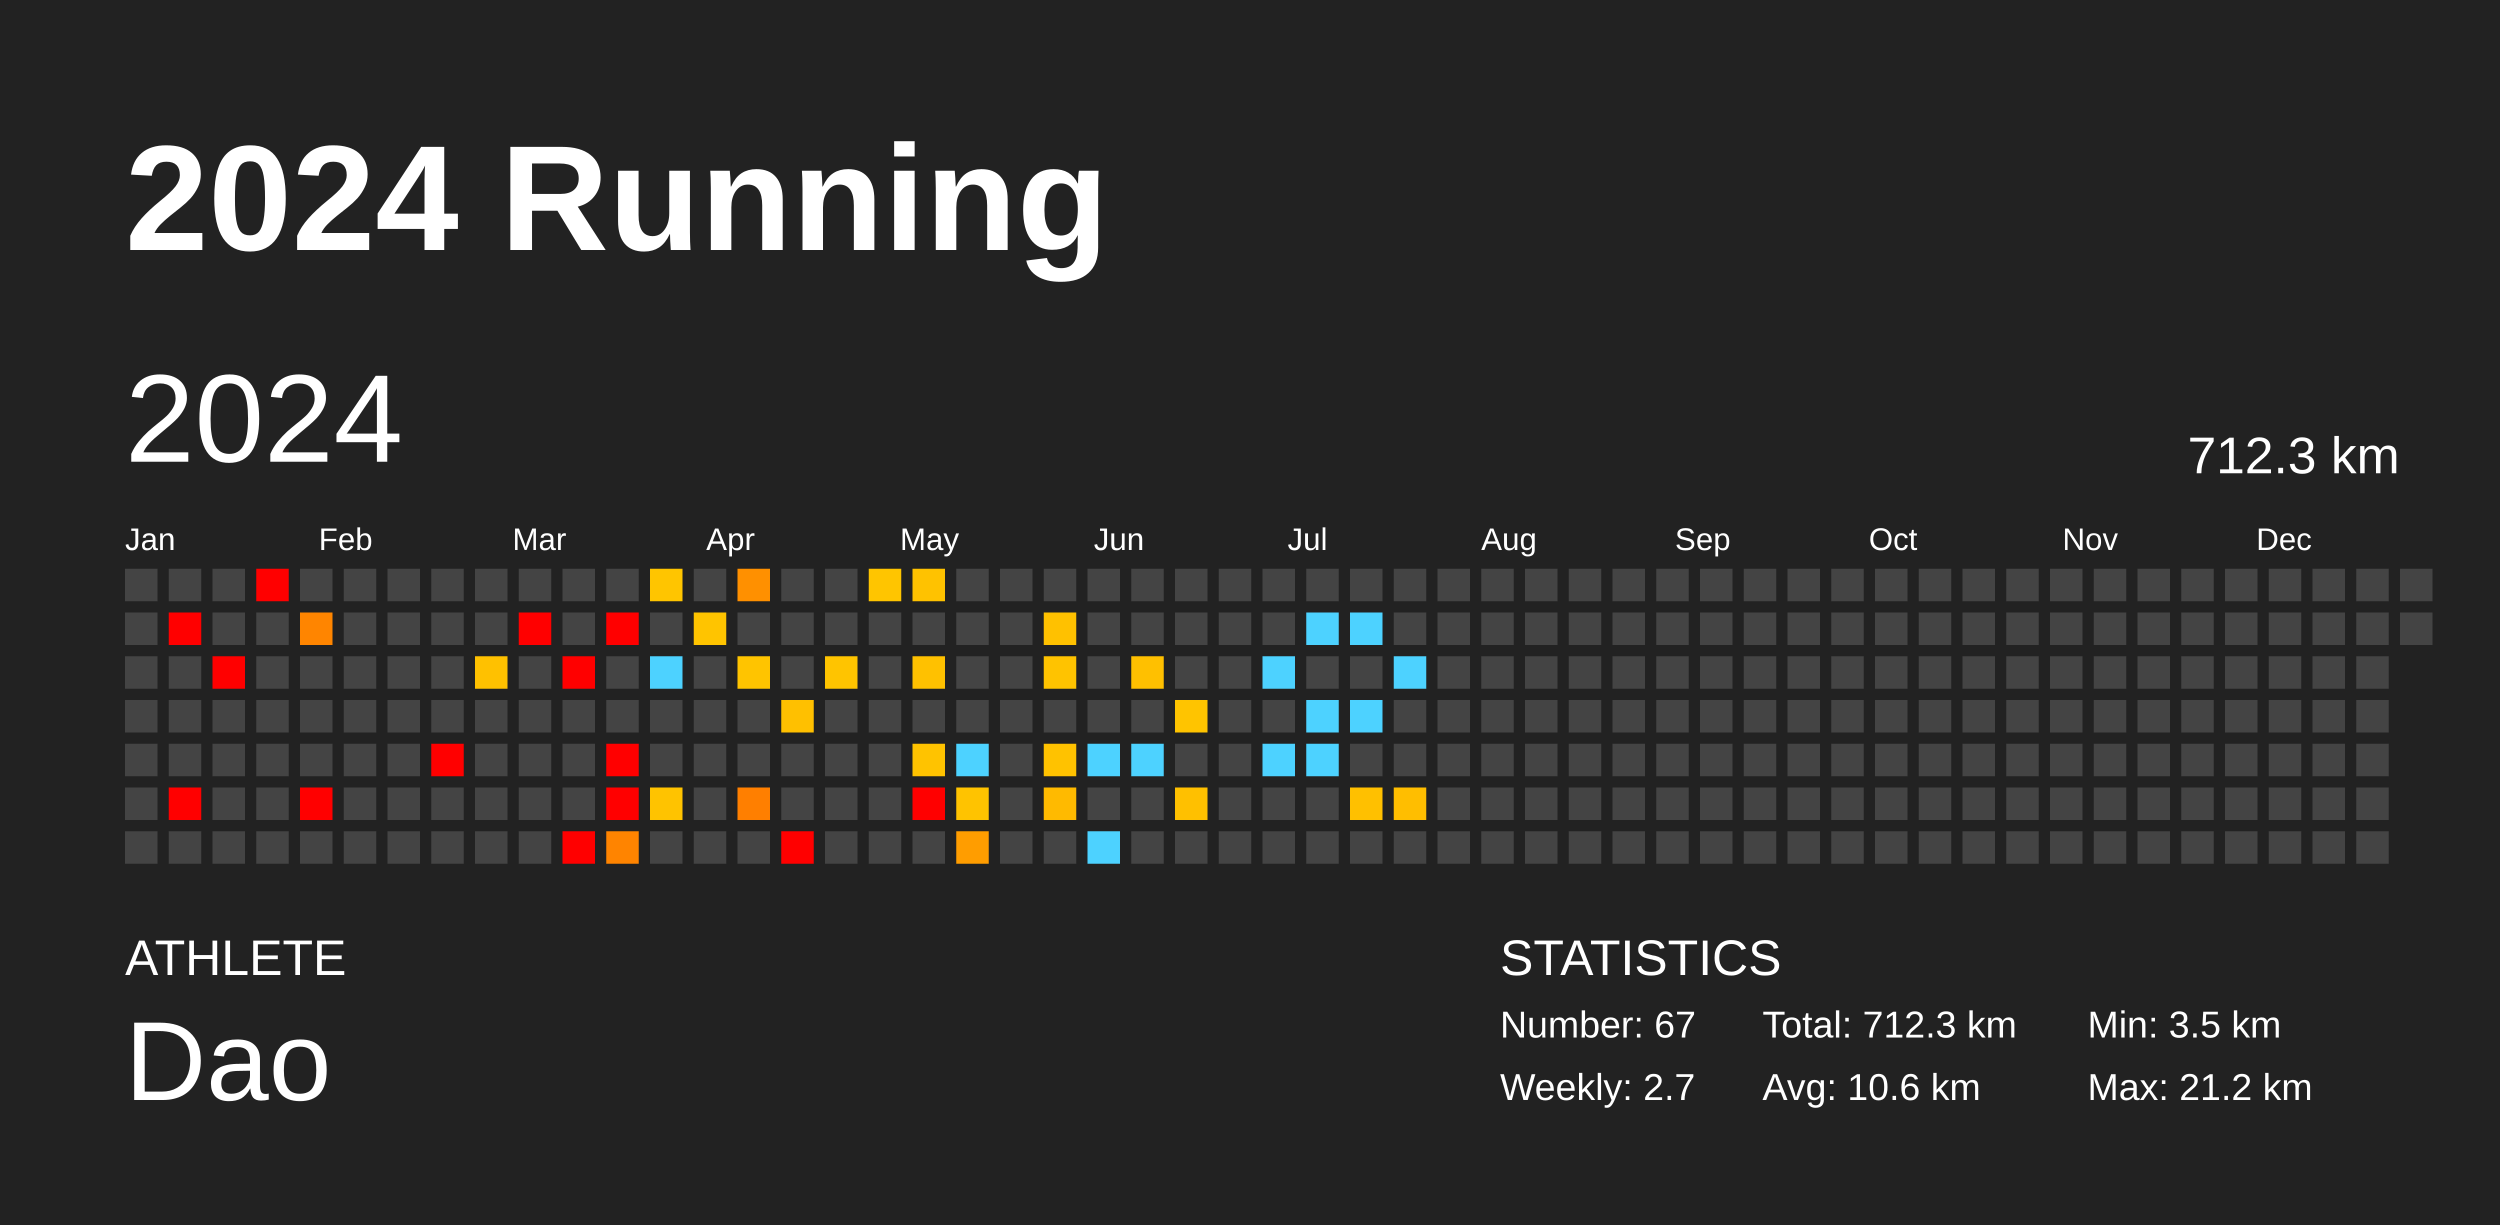
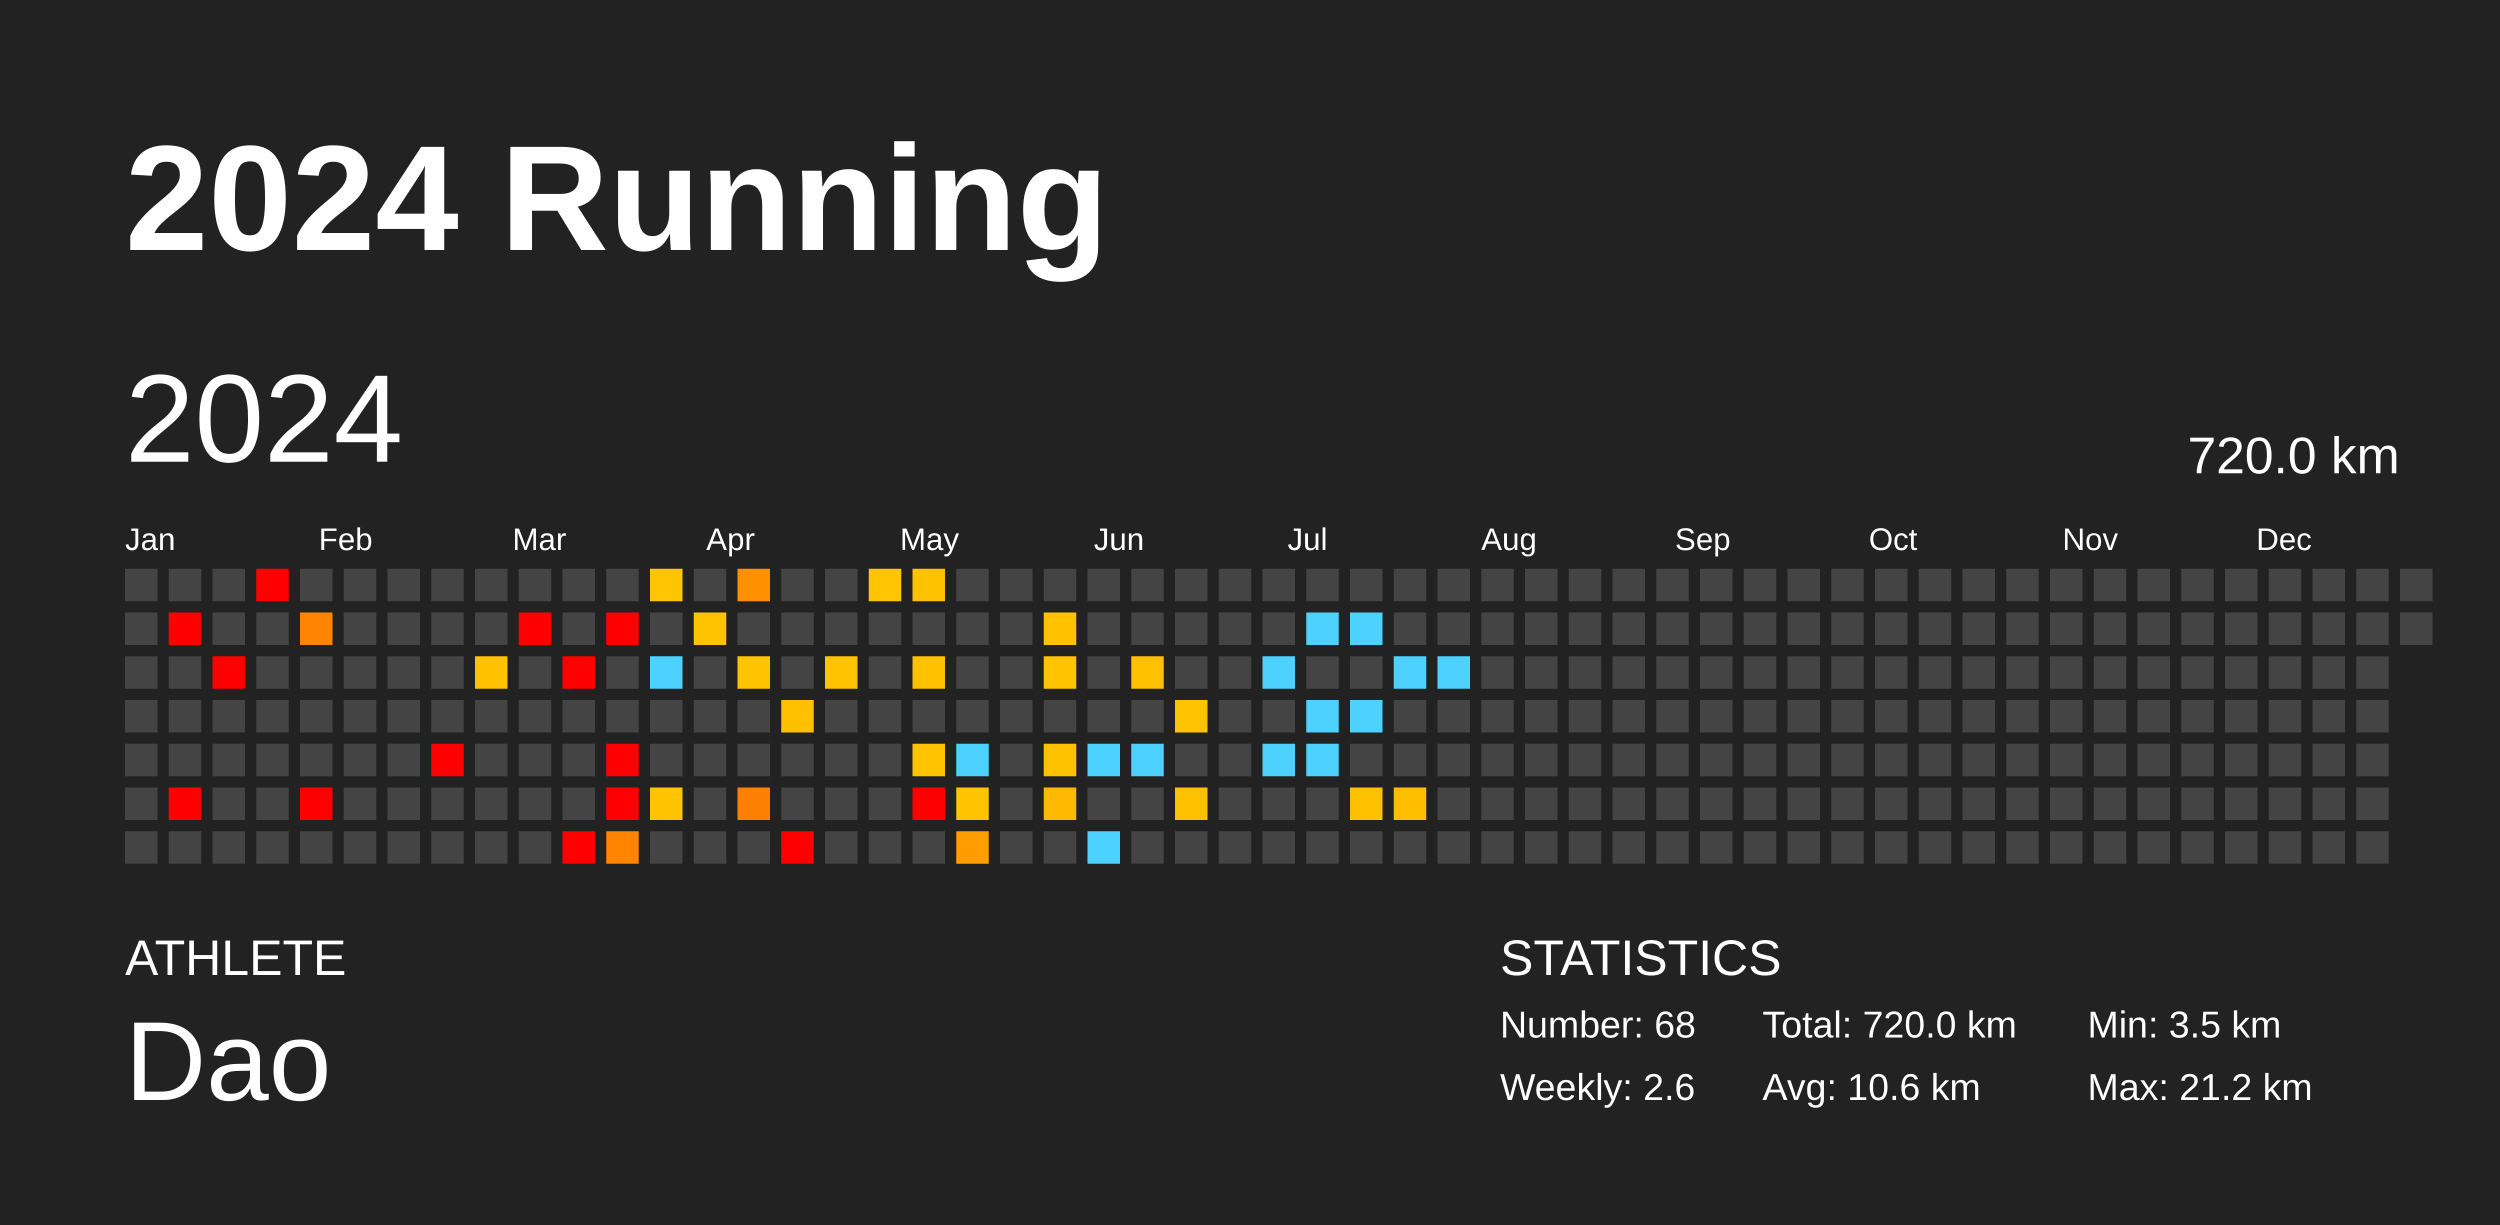
<svg xmlns="http://www.w3.org/2000/svg" baseProfile="full" height="98mm" version="1.1" viewBox="0,0,200,98" width="200mm">
  <defs />
  <rect fill="#222222" height="98" width="200" x="0" y="0" />
  <text fill="#FFFFFF" style="font-size:12px; font-family:Arial; font-weight:bold;" x="10" y="20">2024 Running</text>
  <text fill="#FFFFFF" style="font-size:4px; font-family:Arial" x="10" y="78">ATHLETE</text>
  <text fill="#FFFFFF" style="font-size:9px; font-family:Arial" x="10" y="88">Dao</text>
  <text fill="#FFFFFF" style="font-size:4px; font-family:Arial" x="120" y="78">STATISTICS</text>
-   <text fill="#FFFFFF" style="font-size:3px; font-family:Arial" x="120" y="83">Number: 67</text>
-   <text fill="#FFFFFF" style="font-size:3px; font-family:Arial" x="120" y="88">Weekly: 2.7</text>
-   <text fill="#FFFFFF" style="font-size:3px; font-family:Arial" x="141" y="83">Total: 712.3 km</text>
+   <text fill="#FFFFFF" style="font-size:3px; font-family:Arial" x="120" y="83">Number: 68</text>
+   <text fill="#FFFFFF" style="font-size:3px; font-family:Arial" x="120" y="88">Weekly: 2.6</text>
+   <text fill="#FFFFFF" style="font-size:3px; font-family:Arial" x="141" y="83">Total: 720.0 km</text>
  <text fill="#FFFFFF" style="font-size:3px; font-family:Arial" x="141" y="88">Avg: 10.6 km</text>
  <text fill="#FFFFFF" style="font-size:3px; font-family:Arial" x="167" y="83">Min: 3.5 km</text>
  <text fill="#FFFFFF" style="font-size:3px; font-family:Arial" x="167" y="88">Max: 21.2 km</text>
  <text dominant-baseline="hanging" fill="#FFFFFF" style="font-size:10.0px; font-family:Arial;" x="10" y="30">2024</text>
-   <text dominant-baseline="hanging" fill="#FFFFFF" style="font-size:4.125px; font-family:Arial;" x="175" y="35">712.3 km</text>
+   <text dominant-baseline="hanging" fill="#FFFFFF" style="font-size:4.125px; font-family:Arial;" x="175" y="35">720.0 km</text>
  <text fill="#FFFFFF" style="font-size:2.5px; font-family:Arial" x="10.0" y="44">Jan</text>
  <text fill="#FFFFFF" style="font-size:2.5px; font-family:Arial" x="25.5" y="44">Feb</text>
  <text fill="#FFFFFF" style="font-size:2.5px; font-family:Arial" x="41.0" y="44">Mar</text>
  <text fill="#FFFFFF" style="font-size:2.5px; font-family:Arial" x="56.5" y="44">Apr</text>
  <text fill="#FFFFFF" style="font-size:2.5px; font-family:Arial" x="72.0" y="44">May</text>
  <text fill="#FFFFFF" style="font-size:2.5px; font-family:Arial" x="87.5" y="44">Jun</text>
  <text fill="#FFFFFF" style="font-size:2.5px; font-family:Arial" x="103.0" y="44">Jul</text>
  <text fill="#FFFFFF" style="font-size:2.5px; font-family:Arial" x="118.5" y="44">Aug</text>
  <text fill="#FFFFFF" style="font-size:2.5px; font-family:Arial" x="134.0" y="44">Sep</text>
  <text fill="#FFFFFF" style="font-size:2.5px; font-family:Arial" x="149.5" y="44">Oct</text>
  <text fill="#FFFFFF" style="font-size:2.5px; font-family:Arial" x="165.0" y="44">Nov</text>
  <text fill="#FFFFFF" style="font-size:2.5px; font-family:Arial" x="180.5" y="44">Dec</text>
  <rect fill="#444444" height="2.6" width="2.6" x="10.0" y="45.5" />
  <rect fill="#444444" height="2.6" width="2.6" x="10.0" y="49.0" />
  <rect fill="#444444" height="2.6" width="2.6" x="10.0" y="52.5" />
  <rect fill="#444444" height="2.6" width="2.6" x="10.0" y="56.0" />
  <rect fill="#444444" height="2.6" width="2.6" x="10.0" y="59.5" />
  <rect fill="#444444" height="2.6" width="2.6" x="10.0" y="63.0" />
  <rect fill="#444444" height="2.6" width="2.6" x="10.0" y="66.5" />
  <rect fill="#444444" height="2.6" width="2.6" x="13.5" y="45.5" />
  <rect fill="red" height="2.6" width="2.6" x="13.5" y="49.0" />
  <rect fill="#444444" height="2.6" width="2.6" x="13.5" y="52.5" />
  <rect fill="#444444" height="2.6" width="2.6" x="13.5" y="56.0" />
  <rect fill="#444444" height="2.6" width="2.6" x="13.5" y="59.5" />
  <rect fill="red" height="2.6" width="2.6" x="13.5" y="63.0" />
  <rect fill="#444444" height="2.6" width="2.6" x="13.5" y="66.5" />
  <rect fill="#444444" height="2.6" width="2.6" x="17.0" y="45.5" />
  <rect fill="#444444" height="2.6" width="2.6" x="17.0" y="49.0" />
  <rect fill="red" height="2.6" width="2.6" x="17.0" y="52.5" />
  <rect fill="#444444" height="2.6" width="2.6" x="17.0" y="56.0" />
  <rect fill="#444444" height="2.6" width="2.6" x="17.0" y="59.5" />
  <rect fill="#444444" height="2.6" width="2.6" x="17.0" y="63.0" />
  <rect fill="#444444" height="2.6" width="2.6" x="17.0" y="66.5" />
  <rect fill="red" height="2.6" width="2.6" x="20.5" y="45.5" />
  <rect fill="#444444" height="2.6" width="2.6" x="20.5" y="49.0" />
  <rect fill="#444444" height="2.6" width="2.6" x="20.5" y="52.5" />
  <rect fill="#444444" height="2.6" width="2.6" x="20.5" y="56.0" />
  <rect fill="#444444" height="2.6" width="2.6" x="20.5" y="59.5" />
  <rect fill="#444444" height="2.6" width="2.6" x="20.5" y="63.0" />
  <rect fill="#444444" height="2.6" width="2.6" x="20.5" y="66.5" />
  <rect fill="#444444" height="2.6" width="2.6" x="24.0" y="45.5" />
  <rect fill="#ff8500" height="2.6" width="2.6" x="24.0" y="49.0" />
  <rect fill="#444444" height="2.6" width="2.6" x="24.0" y="52.5" />
  <rect fill="#444444" height="2.6" width="2.6" x="24.0" y="56.0" />
  <rect fill="#444444" height="2.6" width="2.6" x="24.0" y="59.5" />
  <rect fill="red" height="2.6" width="2.6" x="24.0" y="63.0" />
  <rect fill="#444444" height="2.6" width="2.6" x="24.0" y="66.5" />
  <rect fill="#444444" height="2.6" width="2.6" x="27.5" y="45.5" />
  <rect fill="#444444" height="2.6" width="2.6" x="27.5" y="49.0" />
  <rect fill="#444444" height="2.6" width="2.6" x="27.5" y="52.5" />
  <rect fill="#444444" height="2.6" width="2.6" x="27.5" y="56.0" />
  <rect fill="#444444" height="2.6" width="2.6" x="27.5" y="59.5" />
  <rect fill="#444444" height="2.6" width="2.6" x="27.5" y="63.0" />
  <rect fill="#444444" height="2.6" width="2.6" x="27.5" y="66.5" />
  <rect fill="#444444" height="2.6" width="2.6" x="31.0" y="45.5" />
  <rect fill="#444444" height="2.6" width="2.6" x="31.0" y="49.0" />
  <rect fill="#444444" height="2.6" width="2.6" x="31.0" y="52.5" />
  <rect fill="#444444" height="2.6" width="2.6" x="31.0" y="56.0" />
  <rect fill="#444444" height="2.6" width="2.6" x="31.0" y="59.5" />
  <rect fill="#444444" height="2.6" width="2.6" x="31.0" y="63.0" />
  <rect fill="#444444" height="2.6" width="2.6" x="31.0" y="66.5" />
  <rect fill="#444444" height="2.6" width="2.6" x="34.5" y="45.5" />
  <rect fill="#444444" height="2.6" width="2.6" x="34.5" y="49.0" />
  <rect fill="#444444" height="2.6" width="2.6" x="34.5" y="52.5" />
  <rect fill="#444444" height="2.6" width="2.6" x="34.5" y="56.0" />
  <rect fill="red" height="2.6" width="2.6" x="34.5" y="59.5" />
  <rect fill="#444444" height="2.6" width="2.6" x="34.5" y="63.0" />
  <rect fill="#444444" height="2.6" width="2.6" x="34.5" y="66.5" />
  <rect fill="#444444" height="2.6" width="2.6" x="38.0" y="45.5" />
  <rect fill="#444444" height="2.6" width="2.6" x="38.0" y="49.0" />
  <rect fill="#ffc100" height="2.6" width="2.6" x="38.0" y="52.5" />
  <rect fill="#444444" height="2.6" width="2.6" x="38.0" y="56.0" />
  <rect fill="#444444" height="2.6" width="2.6" x="38.0" y="59.5" />
  <rect fill="#444444" height="2.6" width="2.6" x="38.0" y="63.0" />
  <rect fill="#444444" height="2.6" width="2.6" x="38.0" y="66.5" />
  <rect fill="#444444" height="2.6" width="2.6" x="41.5" y="45.5" />
  <rect fill="red" height="2.6" width="2.6" x="41.5" y="49.0" />
  <rect fill="#444444" height="2.6" width="2.6" x="41.5" y="52.5" />
  <rect fill="#444444" height="2.6" width="2.6" x="41.5" y="56.0" />
  <rect fill="#444444" height="2.6" width="2.6" x="41.5" y="59.5" />
  <rect fill="#444444" height="2.6" width="2.6" x="41.5" y="63.0" />
  <rect fill="#444444" height="2.6" width="2.6" x="41.5" y="66.5" />
  <rect fill="#444444" height="2.6" width="2.6" x="45.0" y="45.5" />
  <rect fill="#444444" height="2.6" width="2.6" x="45.0" y="49.0" />
  <rect fill="red" height="2.6" width="2.6" x="45.0" y="52.5" />
  <rect fill="#444444" height="2.6" width="2.6" x="45.0" y="56.0" />
  <rect fill="#444444" height="2.6" width="2.6" x="45.0" y="59.5" />
  <rect fill="#444444" height="2.6" width="2.6" x="45.0" y="63.0" />
  <rect fill="red" height="2.6" width="2.6" x="45.0" y="66.5" />
  <rect fill="#444444" height="2.6" width="2.6" x="48.5" y="45.5" />
  <rect fill="red" height="2.6" width="2.6" x="48.5" y="49.0" />
  <rect fill="#444444" height="2.6" width="2.6" x="48.5" y="52.5" />
  <rect fill="#444444" height="2.6" width="2.6" x="48.5" y="56.0" />
  <rect fill="red" height="2.6" width="2.6" x="48.5" y="59.5" />
  <rect fill="red" height="2.6" width="2.6" x="48.5" y="63.0" />
  <rect fill="#ff8400" height="2.6" width="2.6" x="48.5" y="66.5" />
  <rect fill="#ffc500" height="2.6" width="2.6" x="52.0" y="45.5" />
  <rect fill="#444444" height="2.6" width="2.6" x="52.0" y="49.0" />
  <rect fill="#4dd2ff" height="2.6" width="2.6" x="52.0" y="52.5" />
  <rect fill="#444444" height="2.6" width="2.6" x="52.0" y="56.0" />
  <rect fill="#444444" height="2.6" width="2.6" x="52.0" y="59.5" />
  <rect fill="#ffc300" height="2.6" width="2.6" x="52.0" y="63.0" />
  <rect fill="#444444" height="2.6" width="2.6" x="52.0" y="66.5" />
  <rect fill="#444444" height="2.6" width="2.6" x="55.5" y="45.5" />
  <rect fill="#ffc400" height="2.6" width="2.6" x="55.5" y="49.0" />
  <rect fill="#444444" height="2.6" width="2.6" x="55.5" y="52.5" />
  <rect fill="#444444" height="2.6" width="2.6" x="55.5" y="56.0" />
  <rect fill="#444444" height="2.6" width="2.6" x="55.5" y="59.5" />
  <rect fill="#444444" height="2.6" width="2.6" x="55.5" y="63.0" />
  <rect fill="#444444" height="2.6" width="2.6" x="55.5" y="66.5" />
  <rect fill="#ff9000" height="2.6" width="2.6" x="59.0" y="45.5" />
  <rect fill="#444444" height="2.6" width="2.6" x="59.0" y="49.0" />
  <rect fill="#ffc400" height="2.6" width="2.6" x="59.0" y="52.5" />
  <rect fill="#444444" height="2.6" width="2.6" x="59.0" y="56.0" />
  <rect fill="#444444" height="2.6" width="2.6" x="59.0" y="59.5" />
  <rect fill="#ff7f00" height="2.6" width="2.6" x="59.0" y="63.0" />
  <rect fill="#444444" height="2.6" width="2.6" x="59.0" y="66.5" />
  <rect fill="#444444" height="2.6" width="2.6" x="62.5" y="45.5" />
  <rect fill="#444444" height="2.6" width="2.6" x="62.5" y="49.0" />
  <rect fill="#444444" height="2.6" width="2.6" x="62.5" y="52.5" />
  <rect fill="#ffc000" height="2.6" width="2.6" x="62.5" y="56.0" />
  <rect fill="#444444" height="2.6" width="2.6" x="62.5" y="59.5" />
  <rect fill="#444444" height="2.6" width="2.6" x="62.5" y="63.0" />
  <rect fill="red" height="2.6" width="2.6" x="62.5" y="66.5" />
  <rect fill="#444444" height="2.6" width="2.6" x="66.0" y="45.5" />
  <rect fill="#444444" height="2.6" width="2.6" x="66.0" y="49.0" />
  <rect fill="#ffc400" height="2.6" width="2.6" x="66.0" y="52.5" />
  <rect fill="#444444" height="2.6" width="2.6" x="66.0" y="56.0" />
  <rect fill="#444444" height="2.6" width="2.6" x="66.0" y="59.5" />
  <rect fill="#444444" height="2.6" width="2.6" x="66.0" y="63.0" />
  <rect fill="#444444" height="2.6" width="2.6" x="66.0" y="66.5" />
  <rect fill="#ffc500" height="2.6" width="2.6" x="69.5" y="45.5" />
  <rect fill="#444444" height="2.6" width="2.6" x="69.5" y="49.0" />
  <rect fill="#444444" height="2.6" width="2.6" x="69.5" y="52.5" />
  <rect fill="#444444" height="2.6" width="2.6" x="69.5" y="56.0" />
  <rect fill="#444444" height="2.6" width="2.6" x="69.5" y="59.5" />
  <rect fill="#444444" height="2.6" width="2.6" x="69.5" y="63.0" />
  <rect fill="#444444" height="2.6" width="2.6" x="69.5" y="66.5" />
  <rect fill="#ffc200" height="2.6" width="2.6" x="73.0" y="45.5" />
  <rect fill="#444444" height="2.6" width="2.6" x="73.0" y="49.0" />
  <rect fill="#ffc100" height="2.6" width="2.6" x="73.0" y="52.5" />
  <rect fill="#444444" height="2.6" width="2.6" x="73.0" y="56.0" />
  <rect fill="#ffc300" height="2.6" width="2.6" x="73.0" y="59.5" />
  <rect fill="red" height="2.6" width="2.6" x="73.0" y="63.0" />
  <rect fill="#444444" height="2.6" width="2.6" x="73.0" y="66.5" />
  <rect fill="#444444" height="2.6" width="2.6" x="76.5" y="45.5" />
  <rect fill="#444444" height="2.6" width="2.6" x="76.5" y="49.0" />
  <rect fill="#444444" height="2.6" width="2.6" x="76.5" y="52.5" />
  <rect fill="#444444" height="2.6" width="2.6" x="76.5" y="56.0" />
  <rect fill="#4dd2ff" height="2.6" width="2.6" x="76.5" y="59.5" />
  <rect fill="#ffc300" height="2.6" width="2.6" x="76.5" y="63.0" />
  <rect fill="#ff9d00" height="2.6" width="2.6" x="76.5" y="66.5" />
  <rect fill="#444444" height="2.6" width="2.6" x="80.0" y="45.5" />
  <rect fill="#444444" height="2.6" width="2.6" x="80.0" y="49.0" />
  <rect fill="#444444" height="2.6" width="2.6" x="80.0" y="52.5" />
  <rect fill="#444444" height="2.6" width="2.6" x="80.0" y="56.0" />
  <rect fill="#444444" height="2.6" width="2.6" x="80.0" y="59.5" />
  <rect fill="#444444" height="2.6" width="2.6" x="80.0" y="63.0" />
  <rect fill="#444444" height="2.6" width="2.6" x="80.0" y="66.5" />
  <rect fill="#444444" height="2.6" width="2.6" x="83.5" y="45.5" />
  <rect fill="#ffc100" height="2.6" width="2.6" x="83.5" y="49.0" />
  <rect fill="#ffc300" height="2.6" width="2.6" x="83.5" y="52.5" />
  <rect fill="#444444" height="2.6" width="2.6" x="83.5" y="56.0" />
  <rect fill="#ffc200" height="2.6" width="2.6" x="83.5" y="59.5" />
  <rect fill="#ffba00" height="2.6" width="2.6" x="83.5" y="63.0" />
  <rect fill="#444444" height="2.6" width="2.6" x="83.5" y="66.5" />
  <rect fill="#444444" height="2.6" width="2.6" x="87.0" y="45.5" />
  <rect fill="#444444" height="2.6" width="2.6" x="87.0" y="49.0" />
  <rect fill="#444444" height="2.6" width="2.6" x="87.0" y="52.5" />
  <rect fill="#444444" height="2.6" width="2.6" x="87.0" y="56.0" />
  <rect fill="#4dd2ff" height="2.6" width="2.6" x="87.0" y="59.5" />
  <rect fill="#444444" height="2.6" width="2.6" x="87.0" y="63.0" />
  <rect fill="#4dd2ff" height="2.6" width="2.6" x="87.0" y="66.5" />
  <rect fill="#444444" height="2.6" width="2.6" x="90.5" y="45.5" />
  <rect fill="#444444" height="2.6" width="2.6" x="90.5" y="49.0" />
  <rect fill="#ffc000" height="2.6" width="2.6" x="90.5" y="52.5" />
  <rect fill="#444444" height="2.6" width="2.6" x="90.5" y="56.0" />
  <rect fill="#4dd2ff" height="2.6" width="2.6" x="90.5" y="59.5" />
  <rect fill="#444444" height="2.6" width="2.6" x="90.5" y="63.0" />
  <rect fill="#444444" height="2.6" width="2.6" x="90.5" y="66.5" />
  <rect fill="#444444" height="2.6" width="2.6" x="94.0" y="45.5" />
  <rect fill="#444444" height="2.6" width="2.6" x="94.0" y="49.0" />
  <rect fill="#444444" height="2.6" width="2.6" x="94.0" y="52.5" />
  <rect fill="#ffc400" height="2.6" width="2.6" x="94.0" y="56.0" />
  <rect fill="#444444" height="2.6" width="2.6" x="94.0" y="59.5" />
  <rect fill="#ffc000" height="2.6" width="2.6" x="94.0" y="63.0" />
  <rect fill="#444444" height="2.6" width="2.6" x="94.0" y="66.5" />
  <rect fill="#444444" height="2.6" width="2.6" x="97.5" y="45.5" />
  <rect fill="#444444" height="2.6" width="2.6" x="97.5" y="49.0" />
  <rect fill="#444444" height="2.6" width="2.6" x="97.5" y="52.5" />
  <rect fill="#444444" height="2.6" width="2.6" x="97.5" y="56.0" />
  <rect fill="#444444" height="2.6" width="2.6" x="97.5" y="59.5" />
  <rect fill="#444444" height="2.6" width="2.6" x="97.5" y="63.0" />
  <rect fill="#444444" height="2.6" width="2.6" x="97.5" y="66.5" />
  <rect fill="#444444" height="2.6" width="2.6" x="101.0" y="45.5" />
  <rect fill="#444444" height="2.6" width="2.6" x="101.0" y="49.0" />
  <rect fill="#4dd2ff" height="2.6" width="2.6" x="101.0" y="52.5" />
  <rect fill="#444444" height="2.6" width="2.6" x="101.0" y="56.0" />
  <rect fill="#4dd2ff" height="2.6" width="2.6" x="101.0" y="59.5" />
  <rect fill="#444444" height="2.6" width="2.6" x="101.0" y="63.0" />
  <rect fill="#444444" height="2.6" width="2.6" x="101.0" y="66.5" />
  <rect fill="#444444" height="2.6" width="2.6" x="104.5" y="45.5" />
  <rect fill="#4dd2ff" height="2.6" width="2.6" x="104.5" y="49.0" />
  <rect fill="#444444" height="2.6" width="2.6" x="104.5" y="52.5" />
  <rect fill="#4dd2ff" height="2.6" width="2.6" x="104.5" y="56.0" />
  <rect fill="#4dd2ff" height="2.6" width="2.6" x="104.5" y="59.5" />
  <rect fill="#444444" height="2.6" width="2.6" x="104.5" y="63.0" />
  <rect fill="#444444" height="2.6" width="2.6" x="104.5" y="66.5" />
  <rect fill="#444444" height="2.6" width="2.6" x="108.0" y="45.5" />
  <rect fill="#4dd2ff" height="2.6" width="2.6" x="108.0" y="49.0" />
  <rect fill="#444444" height="2.6" width="2.6" x="108.0" y="52.5" />
  <rect fill="#4dd2ff" height="2.6" width="2.6" x="108.0" y="56.0" />
  <rect fill="#444444" height="2.6" width="2.6" x="108.0" y="59.5" />
  <rect fill="#ffc000" height="2.6" width="2.6" x="108.0" y="63.0" />
  <rect fill="#444444" height="2.6" width="2.6" x="108.0" y="66.5" />
  <rect fill="#444444" height="2.6" width="2.6" x="111.5" y="45.5" />
  <rect fill="#444444" height="2.6" width="2.6" x="111.5" y="49.0" />
  <rect fill="#4dd2ff" height="2.6" width="2.6" x="111.5" y="52.5" />
  <rect fill="#444444" height="2.6" width="2.6" x="111.5" y="56.0" />
  <rect fill="#444444" height="2.6" width="2.6" x="111.5" y="59.5" />
  <rect fill="#ffbe00" height="2.6" width="2.6" x="111.5" y="63.0" />
  <rect fill="#444444" height="2.6" width="2.6" x="111.5" y="66.5" />
  <rect fill="#444444" height="2.6" width="2.6" x="115.0" y="45.5" />
  <rect fill="#444444" height="2.6" width="2.6" x="115.0" y="49.0" />
-   <rect fill="#444444" height="2.6" width="2.6" x="115.0" y="52.5" />
+   <rect fill="#4dd2ff" height="2.6" width="2.6" x="115.0" y="52.5" />
  <rect fill="#444444" height="2.6" width="2.6" x="115.0" y="56.0" />
  <rect fill="#444444" height="2.6" width="2.6" x="115.0" y="59.5" />
  <rect fill="#444444" height="2.6" width="2.6" x="115.0" y="63.0" />
  <rect fill="#444444" height="2.6" width="2.6" x="115.0" y="66.5" />
  <rect fill="#444444" height="2.6" width="2.6" x="118.5" y="45.5" />
  <rect fill="#444444" height="2.6" width="2.6" x="118.5" y="49.0" />
  <rect fill="#444444" height="2.6" width="2.6" x="118.5" y="52.5" />
  <rect fill="#444444" height="2.6" width="2.6" x="118.5" y="56.0" />
  <rect fill="#444444" height="2.6" width="2.6" x="118.5" y="59.5" />
  <rect fill="#444444" height="2.6" width="2.6" x="118.5" y="63.0" />
  <rect fill="#444444" height="2.6" width="2.6" x="118.5" y="66.5" />
  <rect fill="#444444" height="2.6" width="2.6" x="122.0" y="45.5" />
  <rect fill="#444444" height="2.6" width="2.6" x="122.0" y="49.0" />
  <rect fill="#444444" height="2.6" width="2.6" x="122.0" y="52.5" />
  <rect fill="#444444" height="2.6" width="2.6" x="122.0" y="56.0" />
  <rect fill="#444444" height="2.6" width="2.6" x="122.0" y="59.5" />
  <rect fill="#444444" height="2.6" width="2.6" x="122.0" y="63.0" />
  <rect fill="#444444" height="2.6" width="2.6" x="122.0" y="66.5" />
  <rect fill="#444444" height="2.6" width="2.6" x="125.5" y="45.5" />
  <rect fill="#444444" height="2.6" width="2.6" x="125.5" y="49.0" />
  <rect fill="#444444" height="2.6" width="2.6" x="125.5" y="52.5" />
  <rect fill="#444444" height="2.6" width="2.6" x="125.5" y="56.0" />
  <rect fill="#444444" height="2.6" width="2.6" x="125.5" y="59.5" />
  <rect fill="#444444" height="2.6" width="2.6" x="125.5" y="63.0" />
  <rect fill="#444444" height="2.6" width="2.6" x="125.5" y="66.5" />
  <rect fill="#444444" height="2.6" width="2.6" x="129.0" y="45.5" />
  <rect fill="#444444" height="2.6" width="2.6" x="129.0" y="49.0" />
  <rect fill="#444444" height="2.6" width="2.6" x="129.0" y="52.5" />
  <rect fill="#444444" height="2.6" width="2.6" x="129.0" y="56.0" />
  <rect fill="#444444" height="2.6" width="2.6" x="129.0" y="59.5" />
  <rect fill="#444444" height="2.6" width="2.6" x="129.0" y="63.0" />
  <rect fill="#444444" height="2.6" width="2.6" x="129.0" y="66.5" />
  <rect fill="#444444" height="2.6" width="2.6" x="132.5" y="45.5" />
  <rect fill="#444444" height="2.6" width="2.6" x="132.5" y="49.0" />
  <rect fill="#444444" height="2.6" width="2.6" x="132.5" y="52.5" />
  <rect fill="#444444" height="2.6" width="2.6" x="132.5" y="56.0" />
  <rect fill="#444444" height="2.6" width="2.6" x="132.5" y="59.5" />
  <rect fill="#444444" height="2.6" width="2.6" x="132.5" y="63.0" />
  <rect fill="#444444" height="2.6" width="2.6" x="132.5" y="66.5" />
  <rect fill="#444444" height="2.6" width="2.6" x="136.0" y="45.5" />
  <rect fill="#444444" height="2.6" width="2.6" x="136.0" y="49.0" />
  <rect fill="#444444" height="2.6" width="2.6" x="136.0" y="52.5" />
  <rect fill="#444444" height="2.6" width="2.6" x="136.0" y="56.0" />
  <rect fill="#444444" height="2.6" width="2.6" x="136.0" y="59.5" />
  <rect fill="#444444" height="2.6" width="2.6" x="136.0" y="63.0" />
  <rect fill="#444444" height="2.6" width="2.6" x="136.0" y="66.5" />
  <rect fill="#444444" height="2.6" width="2.6" x="139.5" y="45.5" />
  <rect fill="#444444" height="2.6" width="2.6" x="139.5" y="49.0" />
  <rect fill="#444444" height="2.6" width="2.6" x="139.5" y="52.5" />
  <rect fill="#444444" height="2.6" width="2.6" x="139.5" y="56.0" />
  <rect fill="#444444" height="2.6" width="2.6" x="139.5" y="59.5" />
  <rect fill="#444444" height="2.6" width="2.6" x="139.5" y="63.0" />
  <rect fill="#444444" height="2.6" width="2.6" x="139.5" y="66.5" />
  <rect fill="#444444" height="2.6" width="2.6" x="143.0" y="45.5" />
  <rect fill="#444444" height="2.6" width="2.6" x="143.0" y="49.0" />
  <rect fill="#444444" height="2.6" width="2.6" x="143.0" y="52.5" />
  <rect fill="#444444" height="2.6" width="2.6" x="143.0" y="56.0" />
  <rect fill="#444444" height="2.6" width="2.6" x="143.0" y="59.5" />
  <rect fill="#444444" height="2.6" width="2.6" x="143.0" y="63.0" />
  <rect fill="#444444" height="2.6" width="2.6" x="143.0" y="66.5" />
  <rect fill="#444444" height="2.6" width="2.6" x="146.5" y="45.5" />
  <rect fill="#444444" height="2.6" width="2.6" x="146.5" y="49.0" />
  <rect fill="#444444" height="2.6" width="2.6" x="146.5" y="52.5" />
  <rect fill="#444444" height="2.6" width="2.6" x="146.5" y="56.0" />
  <rect fill="#444444" height="2.6" width="2.6" x="146.5" y="59.5" />
  <rect fill="#444444" height="2.6" width="2.6" x="146.5" y="63.0" />
  <rect fill="#444444" height="2.6" width="2.6" x="146.5" y="66.5" />
  <rect fill="#444444" height="2.6" width="2.6" x="150.0" y="45.5" />
  <rect fill="#444444" height="2.6" width="2.6" x="150.0" y="49.0" />
  <rect fill="#444444" height="2.6" width="2.6" x="150.0" y="52.5" />
  <rect fill="#444444" height="2.6" width="2.6" x="150.0" y="56.0" />
  <rect fill="#444444" height="2.6" width="2.6" x="150.0" y="59.5" />
  <rect fill="#444444" height="2.6" width="2.6" x="150.0" y="63.0" />
  <rect fill="#444444" height="2.6" width="2.6" x="150.0" y="66.5" />
  <rect fill="#444444" height="2.6" width="2.6" x="153.5" y="45.5" />
  <rect fill="#444444" height="2.6" width="2.6" x="153.5" y="49.0" />
  <rect fill="#444444" height="2.6" width="2.6" x="153.5" y="52.5" />
  <rect fill="#444444" height="2.6" width="2.6" x="153.5" y="56.0" />
  <rect fill="#444444" height="2.6" width="2.6" x="153.5" y="59.5" />
  <rect fill="#444444" height="2.6" width="2.6" x="153.5" y="63.0" />
  <rect fill="#444444" height="2.6" width="2.6" x="153.5" y="66.5" />
  <rect fill="#444444" height="2.6" width="2.6" x="157.0" y="45.5" />
  <rect fill="#444444" height="2.6" width="2.6" x="157.0" y="49.0" />
  <rect fill="#444444" height="2.6" width="2.6" x="157.0" y="52.5" />
  <rect fill="#444444" height="2.6" width="2.6" x="157.0" y="56.0" />
  <rect fill="#444444" height="2.6" width="2.6" x="157.0" y="59.5" />
  <rect fill="#444444" height="2.6" width="2.6" x="157.0" y="63.0" />
  <rect fill="#444444" height="2.6" width="2.6" x="157.0" y="66.5" />
  <rect fill="#444444" height="2.6" width="2.6" x="160.5" y="45.5" />
  <rect fill="#444444" height="2.6" width="2.6" x="160.5" y="49.0" />
  <rect fill="#444444" height="2.6" width="2.6" x="160.5" y="52.5" />
  <rect fill="#444444" height="2.6" width="2.6" x="160.5" y="56.0" />
  <rect fill="#444444" height="2.6" width="2.6" x="160.5" y="59.5" />
  <rect fill="#444444" height="2.6" width="2.6" x="160.5" y="63.0" />
  <rect fill="#444444" height="2.6" width="2.6" x="160.5" y="66.5" />
  <rect fill="#444444" height="2.6" width="2.6" x="164.0" y="45.5" />
  <rect fill="#444444" height="2.6" width="2.6" x="164.0" y="49.0" />
  <rect fill="#444444" height="2.6" width="2.6" x="164.0" y="52.5" />
  <rect fill="#444444" height="2.6" width="2.6" x="164.0" y="56.0" />
  <rect fill="#444444" height="2.6" width="2.6" x="164.0" y="59.5" />
  <rect fill="#444444" height="2.6" width="2.6" x="164.0" y="63.0" />
  <rect fill="#444444" height="2.6" width="2.6" x="164.0" y="66.5" />
  <rect fill="#444444" height="2.6" width="2.6" x="167.5" y="45.5" />
  <rect fill="#444444" height="2.6" width="2.6" x="167.5" y="49.0" />
  <rect fill="#444444" height="2.6" width="2.6" x="167.5" y="52.5" />
  <rect fill="#444444" height="2.6" width="2.6" x="167.5" y="56.0" />
  <rect fill="#444444" height="2.6" width="2.6" x="167.5" y="59.5" />
  <rect fill="#444444" height="2.6" width="2.6" x="167.5" y="63.0" />
  <rect fill="#444444" height="2.6" width="2.6" x="167.5" y="66.5" />
  <rect fill="#444444" height="2.6" width="2.6" x="171.0" y="45.5" />
  <rect fill="#444444" height="2.6" width="2.6" x="171.0" y="49.0" />
  <rect fill="#444444" height="2.6" width="2.6" x="171.0" y="52.5" />
  <rect fill="#444444" height="2.6" width="2.6" x="171.0" y="56.0" />
  <rect fill="#444444" height="2.6" width="2.6" x="171.0" y="59.5" />
  <rect fill="#444444" height="2.6" width="2.6" x="171.0" y="63.0" />
  <rect fill="#444444" height="2.6" width="2.6" x="171.0" y="66.5" />
  <rect fill="#444444" height="2.6" width="2.6" x="174.5" y="45.5" />
  <rect fill="#444444" height="2.6" width="2.6" x="174.5" y="49.0" />
  <rect fill="#444444" height="2.6" width="2.6" x="174.5" y="52.5" />
  <rect fill="#444444" height="2.6" width="2.6" x="174.5" y="56.0" />
  <rect fill="#444444" height="2.6" width="2.6" x="174.5" y="59.5" />
  <rect fill="#444444" height="2.6" width="2.6" x="174.5" y="63.0" />
  <rect fill="#444444" height="2.6" width="2.6" x="174.5" y="66.5" />
  <rect fill="#444444" height="2.6" width="2.6" x="178.0" y="45.5" />
  <rect fill="#444444" height="2.6" width="2.6" x="178.0" y="49.0" />
  <rect fill="#444444" height="2.6" width="2.6" x="178.0" y="52.5" />
  <rect fill="#444444" height="2.6" width="2.6" x="178.0" y="56.0" />
  <rect fill="#444444" height="2.6" width="2.6" x="178.0" y="59.5" />
  <rect fill="#444444" height="2.6" width="2.6" x="178.0" y="63.0" />
  <rect fill="#444444" height="2.6" width="2.6" x="178.0" y="66.5" />
  <rect fill="#444444" height="2.6" width="2.6" x="181.5" y="45.5" />
  <rect fill="#444444" height="2.6" width="2.6" x="181.5" y="49.0" />
  <rect fill="#444444" height="2.6" width="2.6" x="181.5" y="52.5" />
  <rect fill="#444444" height="2.6" width="2.6" x="181.5" y="56.0" />
  <rect fill="#444444" height="2.6" width="2.6" x="181.5" y="59.5" />
  <rect fill="#444444" height="2.6" width="2.6" x="181.5" y="63.0" />
  <rect fill="#444444" height="2.6" width="2.6" x="181.5" y="66.5" />
  <rect fill="#444444" height="2.6" width="2.6" x="185.0" y="45.5" />
  <rect fill="#444444" height="2.6" width="2.6" x="185.0" y="49.0" />
  <rect fill="#444444" height="2.6" width="2.6" x="185.0" y="52.5" />
  <rect fill="#444444" height="2.6" width="2.6" x="185.0" y="56.0" />
  <rect fill="#444444" height="2.6" width="2.6" x="185.0" y="59.5" />
  <rect fill="#444444" height="2.6" width="2.6" x="185.0" y="63.0" />
  <rect fill="#444444" height="2.6" width="2.6" x="185.0" y="66.5" />
  <rect fill="#444444" height="2.6" width="2.6" x="188.5" y="45.5" />
  <rect fill="#444444" height="2.6" width="2.6" x="188.5" y="49.0" />
  <rect fill="#444444" height="2.6" width="2.6" x="188.5" y="52.5" />
  <rect fill="#444444" height="2.6" width="2.6" x="188.5" y="56.0" />
  <rect fill="#444444" height="2.6" width="2.6" x="188.5" y="59.5" />
  <rect fill="#444444" height="2.6" width="2.6" x="188.5" y="63.0" />
  <rect fill="#444444" height="2.6" width="2.6" x="188.5" y="66.5" />
  <rect fill="#444444" height="2.6" width="2.6" x="192.0" y="45.5" />
  <rect fill="#444444" height="2.6" width="2.6" x="192.0" y="49.0" />
</svg>
